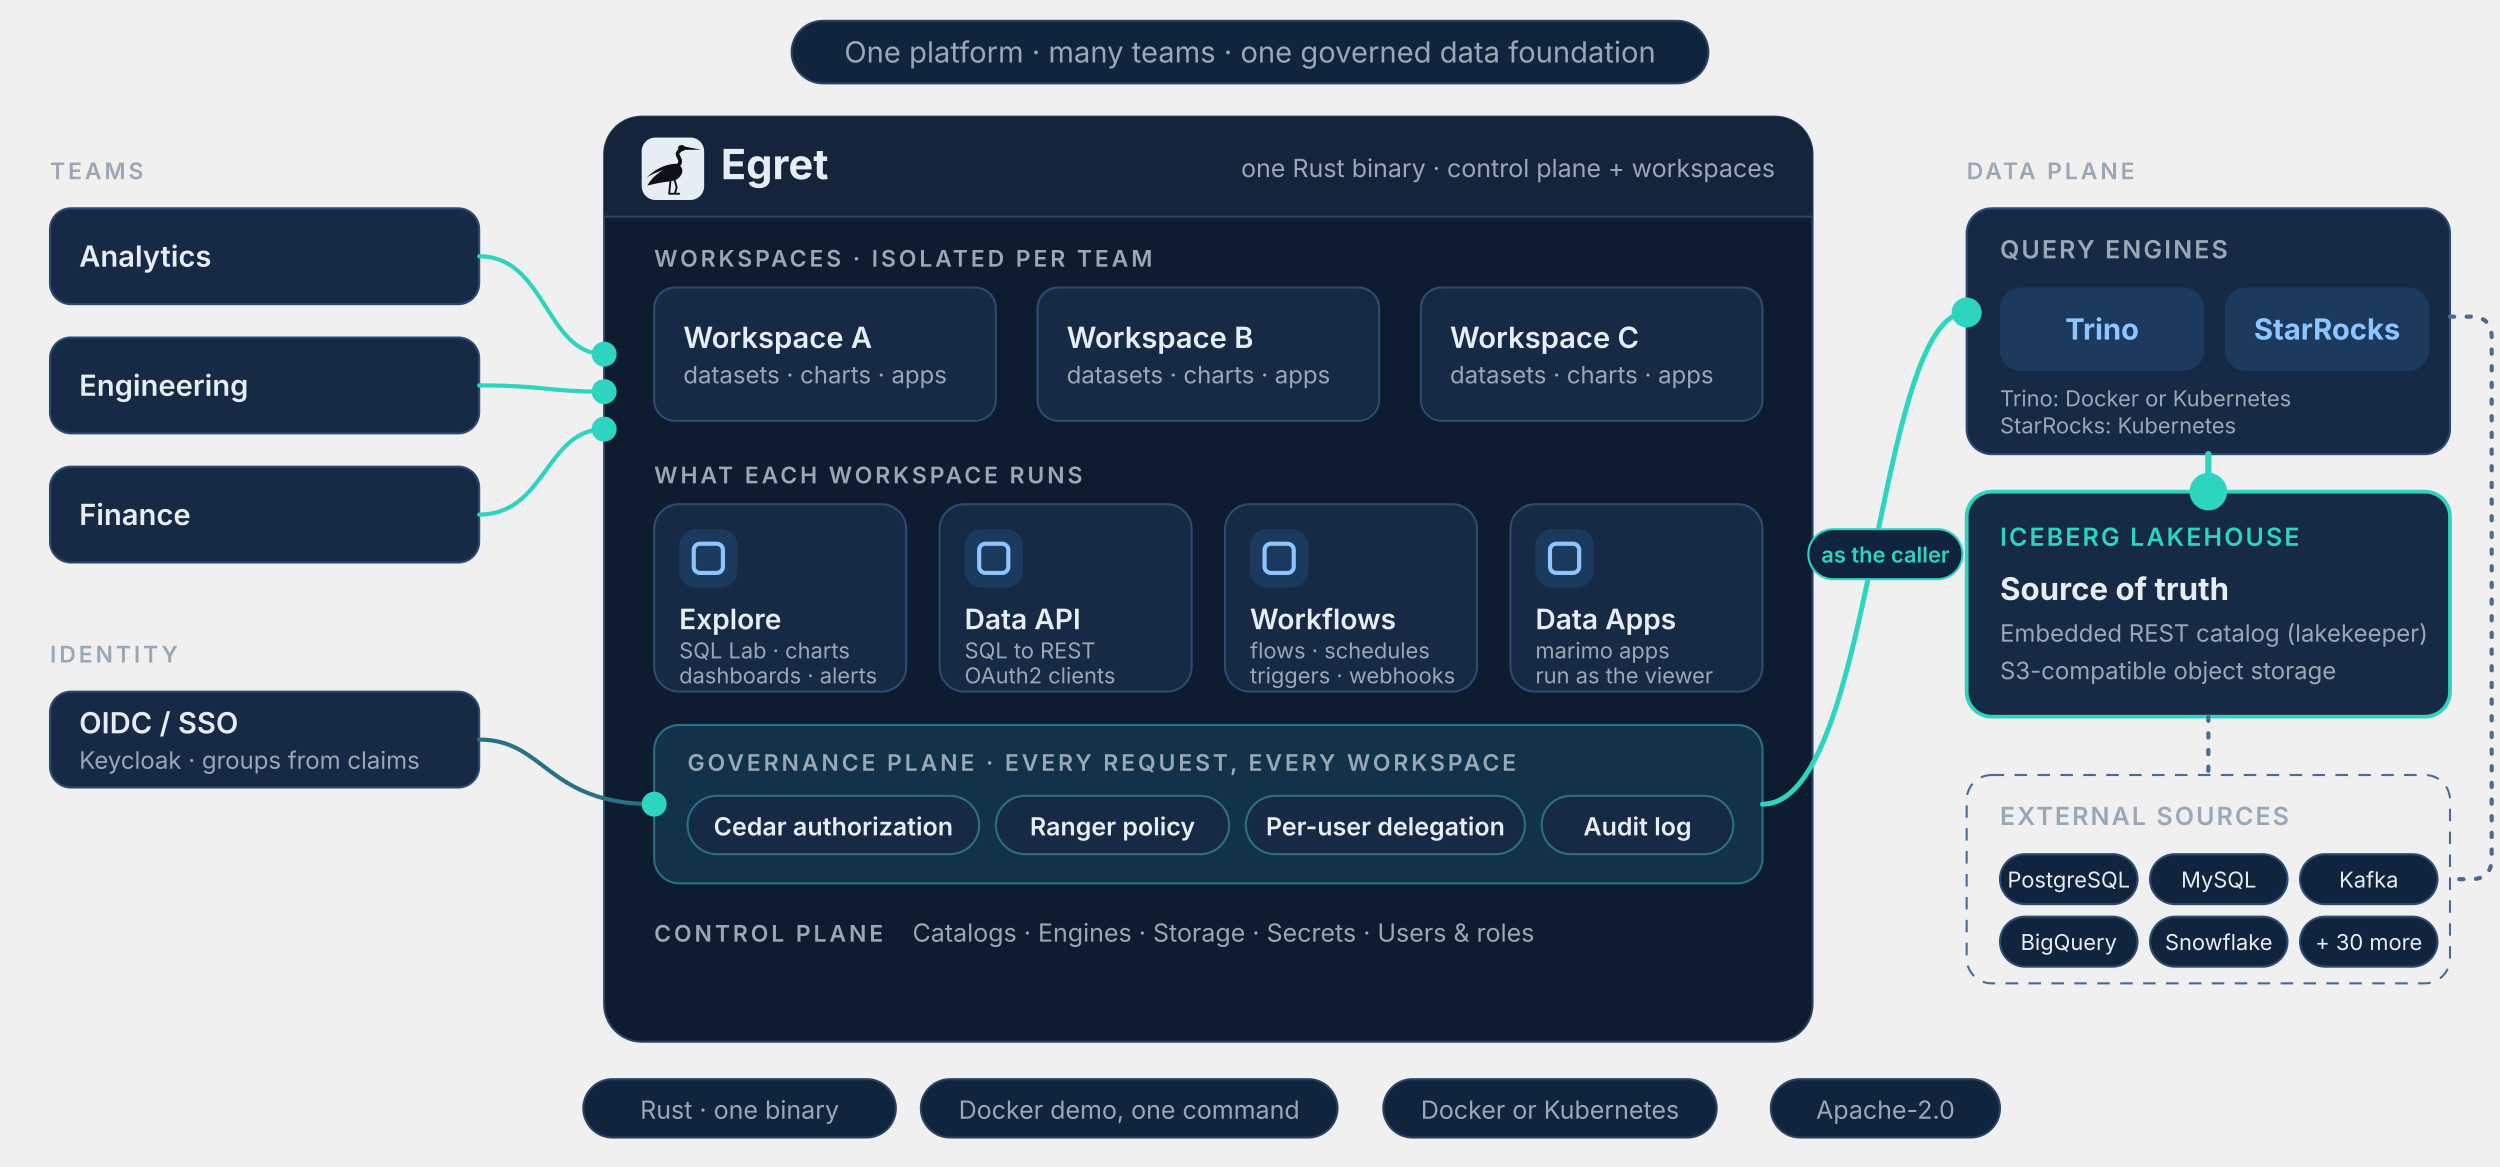
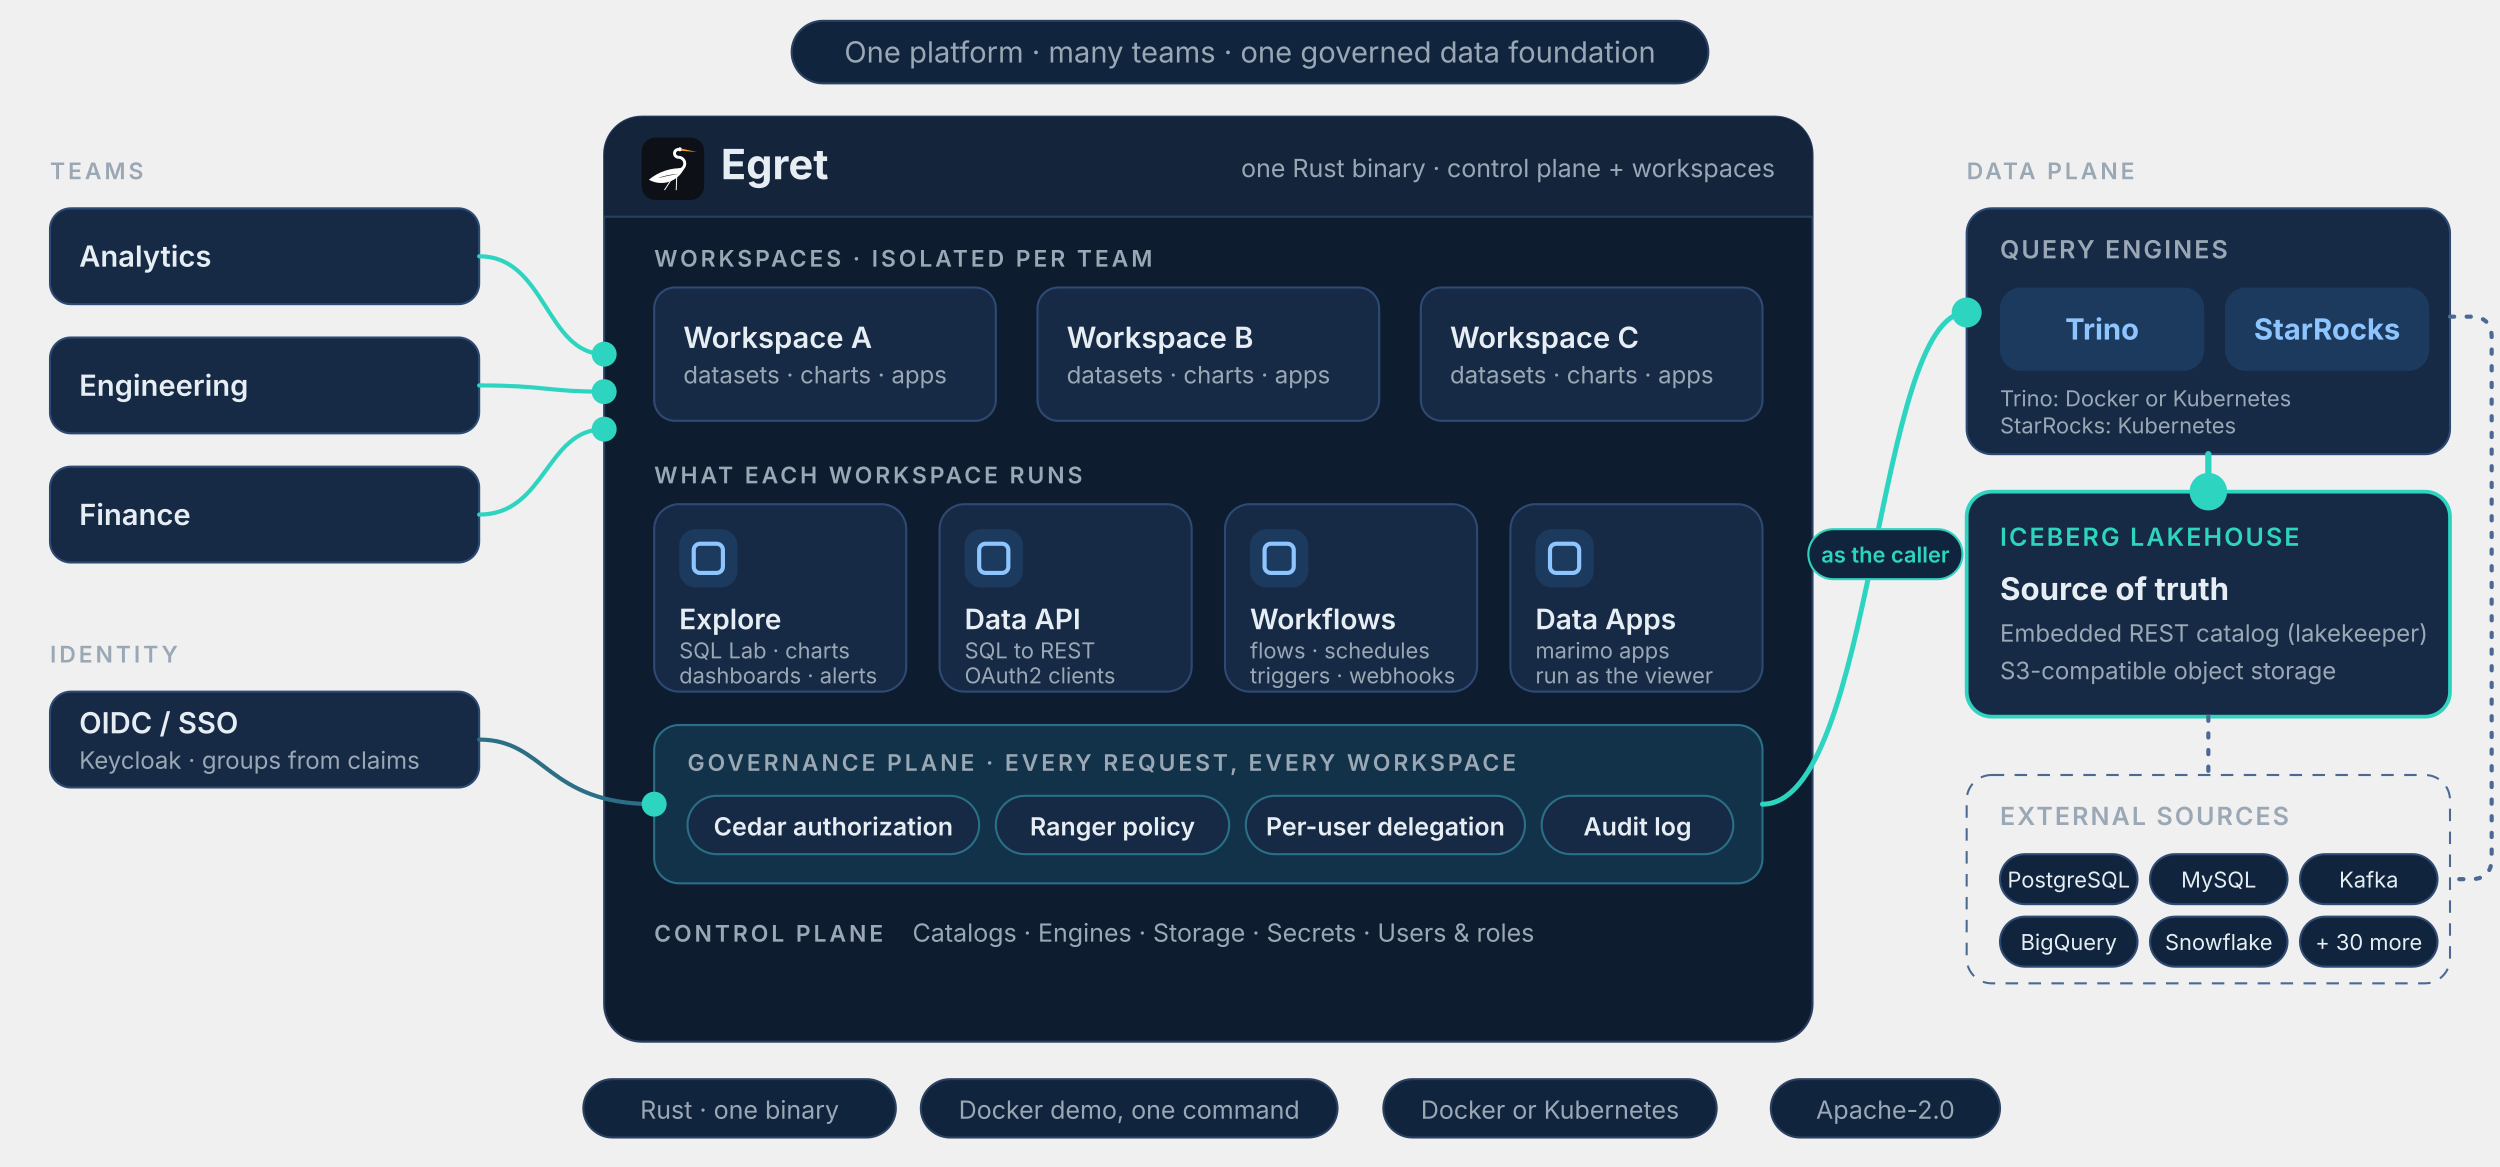
<svg xmlns="http://www.w3.org/2000/svg" viewBox="0 0 1200 560" width="1200" height="560" role="img" aria-label="Egret architecture: teams work in isolated workspaces on one governed platform; governed queries run on Trino and StarRocks over an Iceberg lakehouse and external sources.">
  <defs>
    <filter id="sh" x="-10%" y="-10%" width="120%" height="130%">
      <feDropShadow dx="0" dy="2" stdDeviation="4" flood-color="#0b2545" flood-opacity="0" />
    </filter>
    <marker id="dot" markerWidth="8" markerHeight="8" refX="4" refY="4">
      <circle cx="4" cy="4" r="3" fill="#2dd4bf" />
    </marker>
  </defs>
  <g font-family="Inter, -apple-system, BlinkMacSystemFont, 'Segoe UI', Roboto, Helvetica, Arial, sans-serif">
    <rect x="380" y="10" width="440" height="30" rx="15" fill="#10243d" stroke="#2b4162" />
    <text x="600" y="30" text-anchor="middle" font-size="14" fill="#9aa7b4">One platform · many teams · one governed data foundation</text>
    <text x="24" y="86" text-anchor="start" font-size="11" font-weight="600" letter-spacing="1.4" fill="#9aa7b4">TEAMS</text>
    <rect x="24" y="100" width="206" height="46" rx="10" fill="#162a45" stroke="#2f4a73" stroke-width="1" filter="url(#sh)" />
    <text x="38" y="128.0" font-size="14" font-weight="600" fill="#e6edf3">Analytics</text>
    <rect x="24" y="162" width="206" height="46" rx="10" fill="#162a45" stroke="#2f4a73" stroke-width="1" filter="url(#sh)" />
    <text x="38" y="190.0" font-size="14" font-weight="600" fill="#e6edf3">Engineering</text>
    <rect x="24" y="224" width="206" height="46" rx="10" fill="#162a45" stroke="#2f4a73" stroke-width="1" filter="url(#sh)" />
    <text x="38" y="252.0" font-size="14" font-weight="600" fill="#e6edf3">Finance</text>
    <text x="24" y="318" text-anchor="start" font-size="11" font-weight="600" letter-spacing="1.4" fill="#9aa7b4">IDENTITY</text>
    <rect x="24" y="332" width="206" height="46" rx="10" fill="#162a45" stroke="#2f4a73" stroke-width="1" filter="url(#sh)" />
    <text x="38" y="352.0" font-size="14" font-weight="600" fill="#e6edf3">OIDC / SSO</text>
    <text x="38" y="369.0" font-size="11.5" fill="#9aa7b4">Keycloak · groups from claims</text>
    <rect x="290" y="56" width="580" height="444" rx="18" fill="#0f1b2d" stroke="#2b4162" filter="url(#sh)" />
    <path d="M290 74 a18 18 0 0 1 18 -18 H852 a18 18 0 0 1 18 18 V104 H290Z" fill="#13243b" />
    <line x1="290" y1="104" x2="870" y2="104" stroke="#2b4162" />
-     <g transform="translate(308 66) scale(0.30)">
-       <rect width="100" height="100" rx="22" fill="#e6edf3" />
-       <g fill="#0d1117">
-         <ellipse cx="64" cy="17" rx="5.8" ry="5" />
-         <path d="M68 14.4 L95 19.5 L68 19.8Z" />
-         <path d="M9 77 C17 62 36 47 58 43 C69 48 67 63 52 69 C38 71 23 73 9 77Z" />
-         <path d="M56 42 C42 42 24 48 8 64 C24 54 40 50 58 47Z" />
-         <path d="M57 45 C46 47 32 53 17 66 C32 58 44 55 58 50Z" opacity=".85" />
-       </g>
-       <g fill="none" stroke="#0d1117" stroke-linecap="round" stroke-linejoin="round">
-         <path stroke-width="6" d="M61 21 C50 28 69 35 58 45" />
-         <path stroke-width="3" d="M46 70 L44 90 M44 90 H51 M53 69 L56 80 L53 90 M53 90 H60" />
-       </g>
+     <g transform="translate(308 66) scale(0.058594)">
+       <rect width="512" height="512" rx="112" fill="#0d1117" />
+       <path fill="#ffffff" fill-rule="evenodd" d="M59 345.75 A407.43 407.43 0 0 1 348.63 252.43 A206.58 206.58 0 0 1 59 345.75Z M301 297.75 A612.79 612.79 0 0 0 127 333.75 A2579.61 2579.61 0 0 1 301 297.75Z" />
+       <path fill="#ffffff" d="M301 277.75 A64 64 0 0 0 301 149.75 A20 20 0 0 1 301 109.75 L313 109.75 L313 85.75 L301 85.75 A44 44 0 0 0 301 173.75 A40 40 0 0 1 301 253.75Z" />
+       <path fill="#ffffff" d="M296.5 96.75 A16.5 16.5 0 0 1 329.5 96.75 A16.5 16.5 0 0 1 296.5 96.75Z" />
+       <path fill="#ffffff" d="M283 321.75 L291 321.75 L287 431.75 L279 431.75Z M237 345.75 L245 347.75 L191 431.75 L183 429.75Z" />
+       <path fill="#f5a524" d="M453 118.75 L321.32 108.22 L323.76 91.43Z" />
    </g>
    <text x="346" y="86" font-size="20" font-weight="700" fill="#e6edf3">Egret</text>
    <text x="852" y="85" text-anchor="end" font-size="12" fill="#9aa7b4">one Rust binary · control plane + workspaces</text>
    <text x="314" y="128" text-anchor="start" font-size="11" font-weight="600" letter-spacing="1.4" fill="#9aa7b4">WORKSPACES · ISOLATED PER TEAM</text>
    <rect x="314" y="138" width="164" height="64" rx="10" fill="#162a45" stroke="#2f4a73" stroke-width="1" filter="url(#sh)" />
    <text x="328" y="167.0" font-size="14" font-weight="600" fill="#e6edf3">Workspace A</text>
    <text x="328" y="184.0" font-size="11.5" fill="#9aa7b4">datasets · charts · apps</text>
    <rect x="498" y="138" width="164" height="64" rx="10" fill="#162a45" stroke="#2f4a73" stroke-width="1" filter="url(#sh)" />
    <text x="512" y="167.0" font-size="14" font-weight="600" fill="#e6edf3">Workspace B</text>
    <text x="512" y="184.0" font-size="11.5" fill="#9aa7b4">datasets · charts · apps</text>
    <rect x="682" y="138" width="164" height="64" rx="10" fill="#162a45" stroke="#2f4a73" stroke-width="1" filter="url(#sh)" />
    <text x="696" y="167.0" font-size="14" font-weight="600" fill="#e6edf3">Workspace C</text>
    <text x="696" y="184.0" font-size="11.5" fill="#9aa7b4">datasets · charts · apps</text>
    <text x="314" y="232" text-anchor="start" font-size="11" font-weight="600" letter-spacing="1.4" fill="#9aa7b4">WHAT EACH WORKSPACE RUNS</text>
    <rect x="314" y="242" width="121" height="90" rx="12" fill="#162a45" stroke="#2f4a73" filter="url(#sh)" />
    <rect x="326" y="254" width="28" height="28" rx="8" fill="#1b3a5e" />
    <rect x="333" y="261" width="14" height="14" rx="3" fill="none" stroke="#8ec5ff" stroke-width="2" />
    <text x="326" y="302" font-size="13.5" font-weight="600" fill="#e6edf3">Explore</text>
    <text x="326" y="316" font-size="10.5" fill="#9aa7b4">SQL Lab · charts</text>
    <text x="326" y="328" font-size="10.5" fill="#9aa7b4">dashboards · alerts</text>
    <rect x="451" y="242" width="121" height="90" rx="12" fill="#162a45" stroke="#2f4a73" filter="url(#sh)" />
    <rect x="463" y="254" width="28" height="28" rx="8" fill="#1b3a5e" />
    <rect x="470" y="261" width="14" height="14" rx="3" fill="none" stroke="#8ec5ff" stroke-width="2" />
    <text x="463" y="302" font-size="13.5" font-weight="600" fill="#e6edf3">Data API</text>
    <text x="463" y="316" font-size="10.5" fill="#9aa7b4">SQL to REST</text>
    <text x="463" y="328" font-size="10.5" fill="#9aa7b4">OAuth2 clients</text>
    <rect x="588" y="242" width="121" height="90" rx="12" fill="#162a45" stroke="#2f4a73" filter="url(#sh)" />
    <rect x="600" y="254" width="28" height="28" rx="8" fill="#1b3a5e" />
    <rect x="607" y="261" width="14" height="14" rx="3" fill="none" stroke="#8ec5ff" stroke-width="2" />
    <text x="600" y="302" font-size="13.5" font-weight="600" fill="#e6edf3">Workflows</text>
    <text x="600" y="316" font-size="10.5" fill="#9aa7b4">flows · schedules</text>
    <text x="600" y="328" font-size="10.5" fill="#9aa7b4">triggers · webhooks</text>
    <rect x="725" y="242" width="121" height="90" rx="12" fill="#162a45" stroke="#2f4a73" filter="url(#sh)" />
    <rect x="737" y="254" width="28" height="28" rx="8" fill="#1b3a5e" />
    <rect x="744" y="261" width="14" height="14" rx="3" fill="none" stroke="#8ec5ff" stroke-width="2" />
    <text x="737" y="302" font-size="13.5" font-weight="600" fill="#e6edf3">Data Apps</text>
    <text x="737" y="316" font-size="10.5" fill="#9aa7b4">marimo apps</text>
    <text x="737" y="328" font-size="10.5" fill="#9aa7b4">run as the viewer</text>
    <rect x="314" y="348" width="532" height="76" rx="12" fill="#12324a" stroke="#2a6f86" />
    <text x="330" y="370" text-anchor="start" font-size="11" font-weight="600" letter-spacing="1.4" fill="#9aa7b4">GOVERNANCE PLANE · EVERY REQUEST, EVERY WORKSPACE</text>
    <rect x="330" y="382" width="140" height="28" rx="14" fill="#162a45" stroke="#2a6f86" />
    <text x="400.0" y="401" text-anchor="middle" font-size="12" font-weight="600" fill="#e6edf3">Cedar authorization</text>
    <rect x="478" y="382" width="112" height="28" rx="14" fill="#162a45" stroke="#2a6f86" />
    <text x="534.0" y="401" text-anchor="middle" font-size="12" font-weight="600" fill="#e6edf3">Ranger policy</text>
    <rect x="598" y="382" width="134" height="28" rx="14" fill="#162a45" stroke="#2a6f86" />
    <text x="665.0" y="401" text-anchor="middle" font-size="12" font-weight="600" fill="#e6edf3">Per-user delegation</text>
    <rect x="740" y="382" width="92" height="28" rx="14" fill="#162a45" stroke="#2a6f86" />
    <text x="786.0" y="401" text-anchor="middle" font-size="12" font-weight="600" fill="#e6edf3">Audit log</text>
    <text x="314" y="452" text-anchor="start" font-size="11" font-weight="600" letter-spacing="1.4" fill="#9aa7b4">CONTROL PLANE</text>
    <text x="438" y="452" font-size="12" fill="#9aa7b4">Catalogs · Engines · Storage · Secrets · Users &amp; roles</text>
    <text x="944" y="86" text-anchor="start" font-size="11" font-weight="600" letter-spacing="1.4" fill="#9aa7b4">DATA PLANE</text>
    <rect x="944" y="100" width="232" height="118" rx="12" fill="#162a45" stroke="#2f4a73" filter="url(#sh)" />
    <text x="960" y="124" font-size="12" font-weight="600" fill="#9aa7b4" letter-spacing="1">QUERY ENGINES</text>
    <rect x="960" y="138" width="98" height="40" rx="10" fill="#1b3a5e" />
    <text x="1009" y="163" text-anchor="middle" font-size="14" font-weight="700" fill="#8ec5ff">Trino</text>
    <rect x="1068" y="138" width="98" height="40" rx="10" fill="#1b3a5e" />
    <text x="1117" y="163" text-anchor="middle" font-size="14" font-weight="700" fill="#8ec5ff">StarRocks</text>
    <text x="960" y="195" font-size="10.5" fill="#9aa7b4">Trino: Docker or Kubernetes</text>
    <text x="960" y="208" font-size="10.5" fill="#9aa7b4">StarRocks: Kubernetes</text>
    <rect x="944" y="236" width="232" height="108" rx="12" fill="#162a45" stroke="#2dd4bf" stroke-width="1.8" filter="url(#sh)" />
    <text x="960" y="262" font-size="12" font-weight="600" fill="#2dd4bf" letter-spacing="1">ICEBERG LAKEHOUSE</text>
    <text x="960" y="288" font-size="15" font-weight="700" fill="#e6edf3">Source of truth</text>
    <text x="960" y="308" font-size="11.5" fill="#9aa7b4">Embedded REST catalog (lakekeeper)</text>
    <text x="960" y="326" font-size="11.5" fill="#9aa7b4">S3-compatible object storage</text>
    <rect x="944" y="372" width="232" height="100" rx="12" fill="none" stroke="#4b6a93" stroke-dasharray="6 5" />
    <text x="960" y="396" font-size="12" font-weight="600" fill="#9aa7b4" letter-spacing="1">EXTERNAL SOURCES</text>
    <rect x="960" y="410" width="66" height="24" rx="12" fill="#10243d" stroke="#2f4a73" />
    <text x="993" y="426" text-anchor="middle" font-size="10.5" fill="#e6edf3">PostgreSQL</text>
    <rect x="1032" y="410" width="66" height="24" rx="12" fill="#10243d" stroke="#2f4a73" />
    <text x="1065" y="426" text-anchor="middle" font-size="10.5" fill="#e6edf3">MySQL</text>
    <rect x="1104" y="410" width="66" height="24" rx="12" fill="#10243d" stroke="#2f4a73" />
    <text x="1137" y="426" text-anchor="middle" font-size="10.5" fill="#e6edf3">Kafka</text>
    <rect x="960" y="440" width="66" height="24" rx="12" fill="#10243d" stroke="#2f4a73" />
    <text x="993" y="456" text-anchor="middle" font-size="10.5" fill="#e6edf3">BigQuery</text>
    <rect x="1032" y="440" width="66" height="24" rx="12" fill="#10243d" stroke="#2f4a73" />
    <text x="1065" y="456" text-anchor="middle" font-size="10.5" fill="#e6edf3">Snowflake</text>
    <rect x="1104" y="440" width="66" height="24" rx="12" fill="#10243d" stroke="#2f4a73" />
    <text x="1137" y="456" text-anchor="middle" font-size="10.5" fill="#e6edf3">+ 30 more</text>
    <path d="M230 123 C 262 123, 262 170, 290 170" fill="none" stroke="#2dd4bf" stroke-width="2" stroke-linecap="round" marker-end="url(#dot)" />
    <path d="M230 185 C 262 185, 262 188, 290 188" fill="none" stroke="#2dd4bf" stroke-width="2" stroke-linecap="round" marker-end="url(#dot)" />
    <path d="M230 247 C 262 247, 262 206, 290 206" fill="none" stroke="#2dd4bf" stroke-width="2" stroke-linecap="round" marker-end="url(#dot)" />
    <path d="M230 355 C 262 355, 262 386, 314 386" fill="none" stroke="#2a6f86" stroke-width="2" stroke-linecap="round" marker-end="url(#dot)" />
    <path d="M846 386 C 900 386, 900 150, 944 150" fill="none" stroke="#2dd4bf" stroke-width="2.4" stroke-linecap="round" marker-end="url(#dot)" />
    <path d="M1060 218 V 236" fill="none" stroke="#2dd4bf" stroke-width="3" stroke-linecap="round" marker-end="url(#dot)" />
    <path d="M1060 344 V 372" fill="none" stroke="#4b6a93" stroke-width="2" stroke-linecap="round" stroke-dasharray="2 6" />
    <path d="M1176 152 H1186 Q1196 152 1196 162 V412 Q1196 422 1186 422 H1176" fill="none" stroke="#4b6a93" stroke-width="2" stroke-linecap="round" stroke-dasharray="2 6" />
    <rect x="868" y="254" width="74" height="24" rx="12" fill="#10243d" stroke="#2dd4bf" />
    <text x="905" y="270" text-anchor="middle" font-size="10.5" fill="#2dd4bf" font-weight="600">as the caller</text>
    <rect x="280" y="518" width="150" height="28" rx="14" fill="#10243d" stroke="#2b4162" />
    <text x="355.0" y="537" text-anchor="middle" font-size="12" fill="#9aa7b4">Rust · one binary</text>
    <rect x="442" y="518" width="200" height="28" rx="14" fill="#10243d" stroke="#2b4162" />
    <text x="542.0" y="537" text-anchor="middle" font-size="12" fill="#9aa7b4">Docker demo, one command</text>
    <rect x="664" y="518" width="160" height="28" rx="14" fill="#10243d" stroke="#2b4162" />
    <text x="744.0" y="537" text-anchor="middle" font-size="12" fill="#9aa7b4">Docker or Kubernetes</text>
    <rect x="850" y="518" width="110" height="28" rx="14" fill="#10243d" stroke="#2b4162" />
    <text x="905.0" y="537" text-anchor="middle" font-size="12" fill="#9aa7b4">Apache-2.0</text>
  </g>
</svg>
